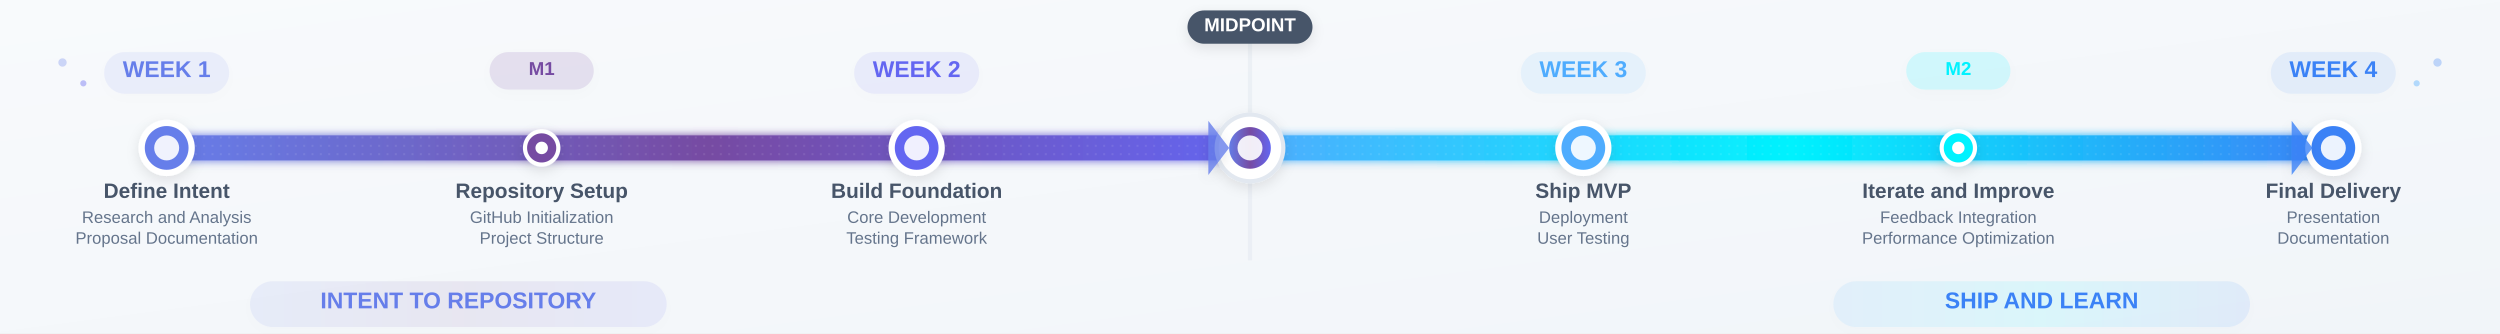
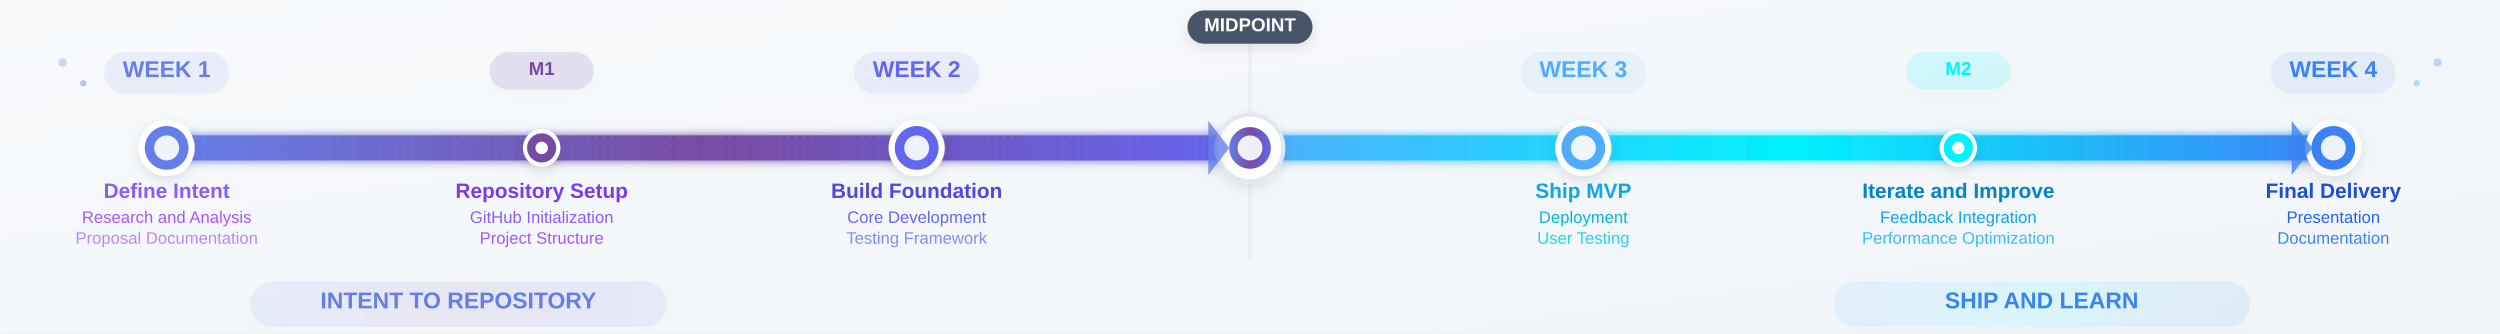
<svg xmlns="http://www.w3.org/2000/svg" viewBox="0 0 1200 160" width="1200" height="160">
  <defs>
    <linearGradient id="primaryGrad" x1="0%" y1="0%" x2="100%" y2="0%">
      <stop offset="0%" style="stop-color:#667eea;stop-opacity:1" />
      <stop offset="50%" style="stop-color:#764ba2;stop-opacity:1" />
      <stop offset="100%" style="stop-color:#6366f1;stop-opacity:1" />
    </linearGradient>
    <linearGradient id="secondaryGrad" x1="0%" y1="0%" x2="100%" y2="0%">
      <stop offset="0%" style="stop-color:#4facfe;stop-opacity:1" />
      <stop offset="50%" style="stop-color:#00f2fe;stop-opacity:1" />
+       <stop offset="100%" style="stop-color:#3b82f6;stop-opacity:1" />
+     </linearGradient>
+     <linearGradient id="textGrad1" x1="0%" y1="0%" x2="100%" y2="0%">
+       <stop offset="0%" style="stop-color:#8b5cf6;stop-opacity:1" />
+       <stop offset="100%" style="stop-color:#6366f1;stop-opacity:1" />
+     </linearGradient>
+     <linearGradient id="textGrad2" x1="0%" y1="0%" x2="100%" y2="0%">
+       <stop offset="0%" style="stop-color:#06b6d4;stop-opacity:1" />
      <stop offset="100%" style="stop-color:#3b82f6;stop-opacity:1" />
    </linearGradient>
    <linearGradient id="bgGrad" x1="0%" y1="0%" x2="100%" y2="100%">
      <stop offset="0%" style="stop-color:#f8fafc;stop-opacity:1" />
      <stop offset="100%" style="stop-color:#f1f5f9;stop-opacity:1" />
    </linearGradient>
    <filter id="dropShadow" x="-50%" y="-50%" width="200%" height="200%">
      <feDropShadow dx="0" dy="2" stdDeviation="3" flood-color="#000000" flood-opacity="0.1" />
    </filter>
    <filter id="softGlow" x="-50%" y="-50%" width="200%" height="200%">
      <feGaussianBlur stdDeviation="2" result="coloredBlur" />
      <feMerge>
        <feMergeNode in="coloredBlur" />
        <feMergeNode in="SourceGraphic" />
      </feMerge>
    </filter>
    <pattern id="dots" patternUnits="userSpaceOnUse" width="4" height="4">
      <circle cx="2" cy="2" r="0.5" fill="#ffffff" opacity="0.1" />
    </pattern>
  </defs>
  <rect width="100%" height="100%" fill="url(#bgGrad)" />
  <rect x="80" y="65" width="1040" height="12" rx="6" fill="#e2e8f0" filter="url(#dropShadow)" opacity="0.3" />
  <rect x="80" y="65" width="520" height="12" rx="6" fill="url(#primaryGrad)" filter="url(#softGlow)" />
  <rect x="80" y="65" width="520" height="12" rx="6" fill="url(#dots)" />
  <rect x="600" y="65" width="520" height="12" rx="6" fill="url(#secondaryGrad)" filter="url(#softGlow)" />
  <rect x="600" y="65" width="520" height="12" rx="6" fill="url(#dots)" />
  <circle cx="80" cy="71" r="12" fill="#667eea" stroke="#ffffff" stroke-width="3" filter="url(#dropShadow)" />
  <circle cx="80" cy="71" r="6" fill="#ffffff" opacity="0.9" />
  <rect x="50" y="25" width="60" height="20" rx="10" fill="#667eea" opacity="0.1" filter="url(#dropShadow)" />
  <text x="80" y="37" font-family="Arial, sans-serif" font-size="11" font-weight="600" fill="#667eea" text-anchor="middle">WEEK 1</text>
-   <text x="80" y="95" font-family="Arial, sans-serif" font-size="10" font-weight="600" fill="#475569" text-anchor="middle">Define Intent</text>
-   <text x="80" y="107" font-family="Arial, sans-serif" font-size="8" fill="#64748b" text-anchor="middle">Research and Analysis</text>
-   <text x="80" y="117" font-family="Arial, sans-serif" font-size="8" fill="#64748b" text-anchor="middle">Proposal Documentation</text>
+   <text x="80" y="95" font-family="Arial, sans-serif" font-size="10" font-weight="600" fill="#8b5cf6" text-anchor="middle">Define Intent</text>
+   <text x="80" y="107" font-family="Arial, sans-serif" font-size="8" fill="#a855f7" text-anchor="middle">Research and Analysis</text>
+   <text x="80" y="117" font-family="Arial, sans-serif" font-size="8" fill="#c084fc" text-anchor="middle">Proposal Documentation</text>
  <circle cx="260" cy="71" r="8" fill="#764ba2" stroke="#ffffff" stroke-width="2" filter="url(#dropShadow)" />
  <circle cx="260" cy="71" r="3" fill="#ffffff" />
  <rect x="235" y="25" width="50" height="18" rx="9" fill="#764ba2" opacity="0.15" filter="url(#dropShadow)" />
  <text x="260" y="36" font-family="Arial, sans-serif" font-size="9" font-weight="700" fill="#764ba2" text-anchor="middle">M1</text>
-   <text x="260" y="95" font-family="Arial, sans-serif" font-size="10" font-weight="600" fill="#475569" text-anchor="middle">Repository Setup</text>
-   <text x="260" y="107" font-family="Arial, sans-serif" font-size="8" fill="#64748b" text-anchor="middle">GitHub Initialization</text>
-   <text x="260" y="117" font-family="Arial, sans-serif" font-size="8" fill="#64748b" text-anchor="middle">Project Structure</text>
+   <text x="260" y="95" font-family="Arial, sans-serif" font-size="10" font-weight="600" fill="#7c3aed" text-anchor="middle">Repository Setup</text>
+   <text x="260" y="107" font-family="Arial, sans-serif" font-size="8" fill="#8b5cf6" text-anchor="middle">GitHub Initialization</text>
+   <text x="260" y="117" font-family="Arial, sans-serif" font-size="8" fill="#a855f7" text-anchor="middle">Project Structure</text>
  <circle cx="440" cy="71" r="12" fill="#6366f1" stroke="#ffffff" stroke-width="3" filter="url(#dropShadow)" />
  <circle cx="440" cy="71" r="6" fill="#ffffff" opacity="0.9" />
  <rect x="410" y="25" width="60" height="20" rx="10" fill="#6366f1" opacity="0.1" filter="url(#dropShadow)" />
  <text x="440" y="37" font-family="Arial, sans-serif" font-size="11" font-weight="600" fill="#6366f1" text-anchor="middle">WEEK 2</text>
-   <text x="440" y="95" font-family="Arial, sans-serif" font-size="10" font-weight="600" fill="#475569" text-anchor="middle">Build Foundation</text>
-   <text x="440" y="107" font-family="Arial, sans-serif" font-size="8" fill="#64748b" text-anchor="middle">Core Development</text>
-   <text x="440" y="117" font-family="Arial, sans-serif" font-size="8" fill="#64748b" text-anchor="middle">Testing Framework</text>
+   <text x="440" y="95" font-family="Arial, sans-serif" font-size="10" font-weight="600" fill="#4f46e5" text-anchor="middle">Build Foundation</text>
+   <text x="440" y="107" font-family="Arial, sans-serif" font-size="8" fill="#6366f1" text-anchor="middle">Core Development</text>
+   <text x="440" y="117" font-family="Arial, sans-serif" font-size="8" fill="#818cf8" text-anchor="middle">Testing Framework</text>
  <line x1="600" y1="15" x2="600" y2="125" stroke="#e2e8f0" stroke-width="2" opacity="0.5" />
  <circle cx="600" cy="71" r="16" fill="#ffffff" stroke="#e2e8f0" stroke-width="2" filter="url(#dropShadow)" />
  <circle cx="600" cy="71" r="10" fill="url(#primaryGrad)" />
  <circle cx="600" cy="71" r="6" fill="#ffffff" opacity="0.9" />
  <rect x="570" y="5" width="60" height="16" rx="8" fill="#475569" filter="url(#dropShadow)" />
  <text x="600" y="15" font-family="Arial, sans-serif" font-size="9" font-weight="700" fill="#ffffff" text-anchor="middle">MIDPOINT</text>
  <circle cx="760" cy="71" r="12" fill="#4facfe" stroke="#ffffff" stroke-width="3" filter="url(#dropShadow)" />
  <circle cx="760" cy="71" r="6" fill="#ffffff" opacity="0.9" />
  <rect x="730" y="25" width="60" height="20" rx="10" fill="#4facfe" opacity="0.1" filter="url(#dropShadow)" />
  <text x="760" y="37" font-family="Arial, sans-serif" font-size="11" font-weight="600" fill="#4facfe" text-anchor="middle">WEEK 3</text>
-   <text x="760" y="95" font-family="Arial, sans-serif" font-size="10" font-weight="600" fill="#475569" text-anchor="middle">Ship MVP</text>
-   <text x="760" y="107" font-family="Arial, sans-serif" font-size="8" fill="#64748b" text-anchor="middle">Deployment</text>
-   <text x="760" y="117" font-family="Arial, sans-serif" font-size="8" fill="#64748b" text-anchor="middle">User Testing</text>
+   <text x="760" y="95" font-family="Arial, sans-serif" font-size="10" font-weight="600" fill="#0ea5e9" text-anchor="middle">Ship MVP</text>
+   <text x="760" y="107" font-family="Arial, sans-serif" font-size="8" fill="#06b6d4" text-anchor="middle">Deployment</text>
+   <text x="760" y="117" font-family="Arial, sans-serif" font-size="8" fill="#22d3ee" text-anchor="middle">User Testing</text>
  <circle cx="940" cy="71" r="8" fill="#00f2fe" stroke="#ffffff" stroke-width="2" filter="url(#dropShadow)" />
  <circle cx="940" cy="71" r="3" fill="#ffffff" />
  <rect x="915" y="25" width="50" height="18" rx="9" fill="#00f2fe" opacity="0.15" filter="url(#dropShadow)" />
  <text x="940" y="36" font-family="Arial, sans-serif" font-size="9" font-weight="700" fill="#00f2fe" text-anchor="middle">M2</text>
-   <text x="940" y="95" font-family="Arial, sans-serif" font-size="10" font-weight="600" fill="#475569" text-anchor="middle">Iterate and Improve</text>
-   <text x="940" y="107" font-family="Arial, sans-serif" font-size="8" fill="#64748b" text-anchor="middle">Feedback Integration</text>
-   <text x="940" y="117" font-family="Arial, sans-serif" font-size="8" fill="#64748b" text-anchor="middle">Performance Optimization</text>
+   <text x="940" y="95" font-family="Arial, sans-serif" font-size="10" font-weight="600" fill="#0284c7" text-anchor="middle">Iterate and Improve</text>
+   <text x="940" y="107" font-family="Arial, sans-serif" font-size="8" fill="#0ea5e9" text-anchor="middle">Feedback Integration</text>
+   <text x="940" y="117" font-family="Arial, sans-serif" font-size="8" fill="#38bdf8" text-anchor="middle">Performance Optimization</text>
  <circle cx="1120" cy="71" r="12" fill="#3b82f6" stroke="#ffffff" stroke-width="3" filter="url(#dropShadow)" />
  <circle cx="1120" cy="71" r="6" fill="#ffffff" opacity="0.9" />
  <rect x="1090" y="25" width="60" height="20" rx="10" fill="#3b82f6" opacity="0.1" filter="url(#dropShadow)" />
  <text x="1120" y="37" font-family="Arial, sans-serif" font-size="11" font-weight="600" fill="#3b82f6" text-anchor="middle">WEEK 4</text>
-   <text x="1120" y="95" font-family="Arial, sans-serif" font-size="10" font-weight="600" fill="#475569" text-anchor="middle">Final Delivery</text>
-   <text x="1120" y="107" font-family="Arial, sans-serif" font-size="8" fill="#64748b" text-anchor="middle">Presentation</text>
-   <text x="1120" y="117" font-family="Arial, sans-serif" font-size="8" fill="#64748b" text-anchor="middle">Documentation</text>
+   <text x="1120" y="95" font-family="Arial, sans-serif" font-size="10" font-weight="600" fill="#1d4ed8" text-anchor="middle">Final Delivery</text>
+   <text x="1120" y="107" font-family="Arial, sans-serif" font-size="8" fill="#2563eb" text-anchor="middle">Presentation</text>
+   <text x="1120" y="117" font-family="Arial, sans-serif" font-size="8" fill="#3b82f6" text-anchor="middle">Documentation</text>
  <rect x="120" y="135" width="200" height="22" rx="11" fill="url(#primaryGrad)" opacity="0.1" filter="url(#dropShadow)" />
  <text x="220" y="148" font-family="Arial, sans-serif" font-size="11" font-weight="700" fill="#667eea" text-anchor="middle">INTENT TO REPOSITORY</text>
  <rect x="880" y="135" width="200" height="22" rx="11" fill="url(#secondaryGrad)" opacity="0.1" filter="url(#dropShadow)" />
  <text x="980" y="148" font-family="Arial, sans-serif" font-size="11" font-weight="700" fill="#3b82f6" text-anchor="middle">SHIP AND LEARN</text>
  <polygon points="580,58 590,71 580,84" fill="#667eea" opacity="0.8" filter="url(#dropShadow)" />
  <polygon points="1100,58 1110,71 1100,84" fill="#3b82f6" opacity="0.8" filter="url(#dropShadow)" />
  <circle cx="30" cy="30" r="2" fill="#667eea" opacity="0.3" />
  <circle cx="40" cy="40" r="1.5" fill="#6366f1" opacity="0.4" />
  <circle cx="1170" cy="30" r="2" fill="#3b82f6" opacity="0.3" />
  <circle cx="1160" cy="40" r="1.5" fill="#4facfe" opacity="0.4" />
</svg>
